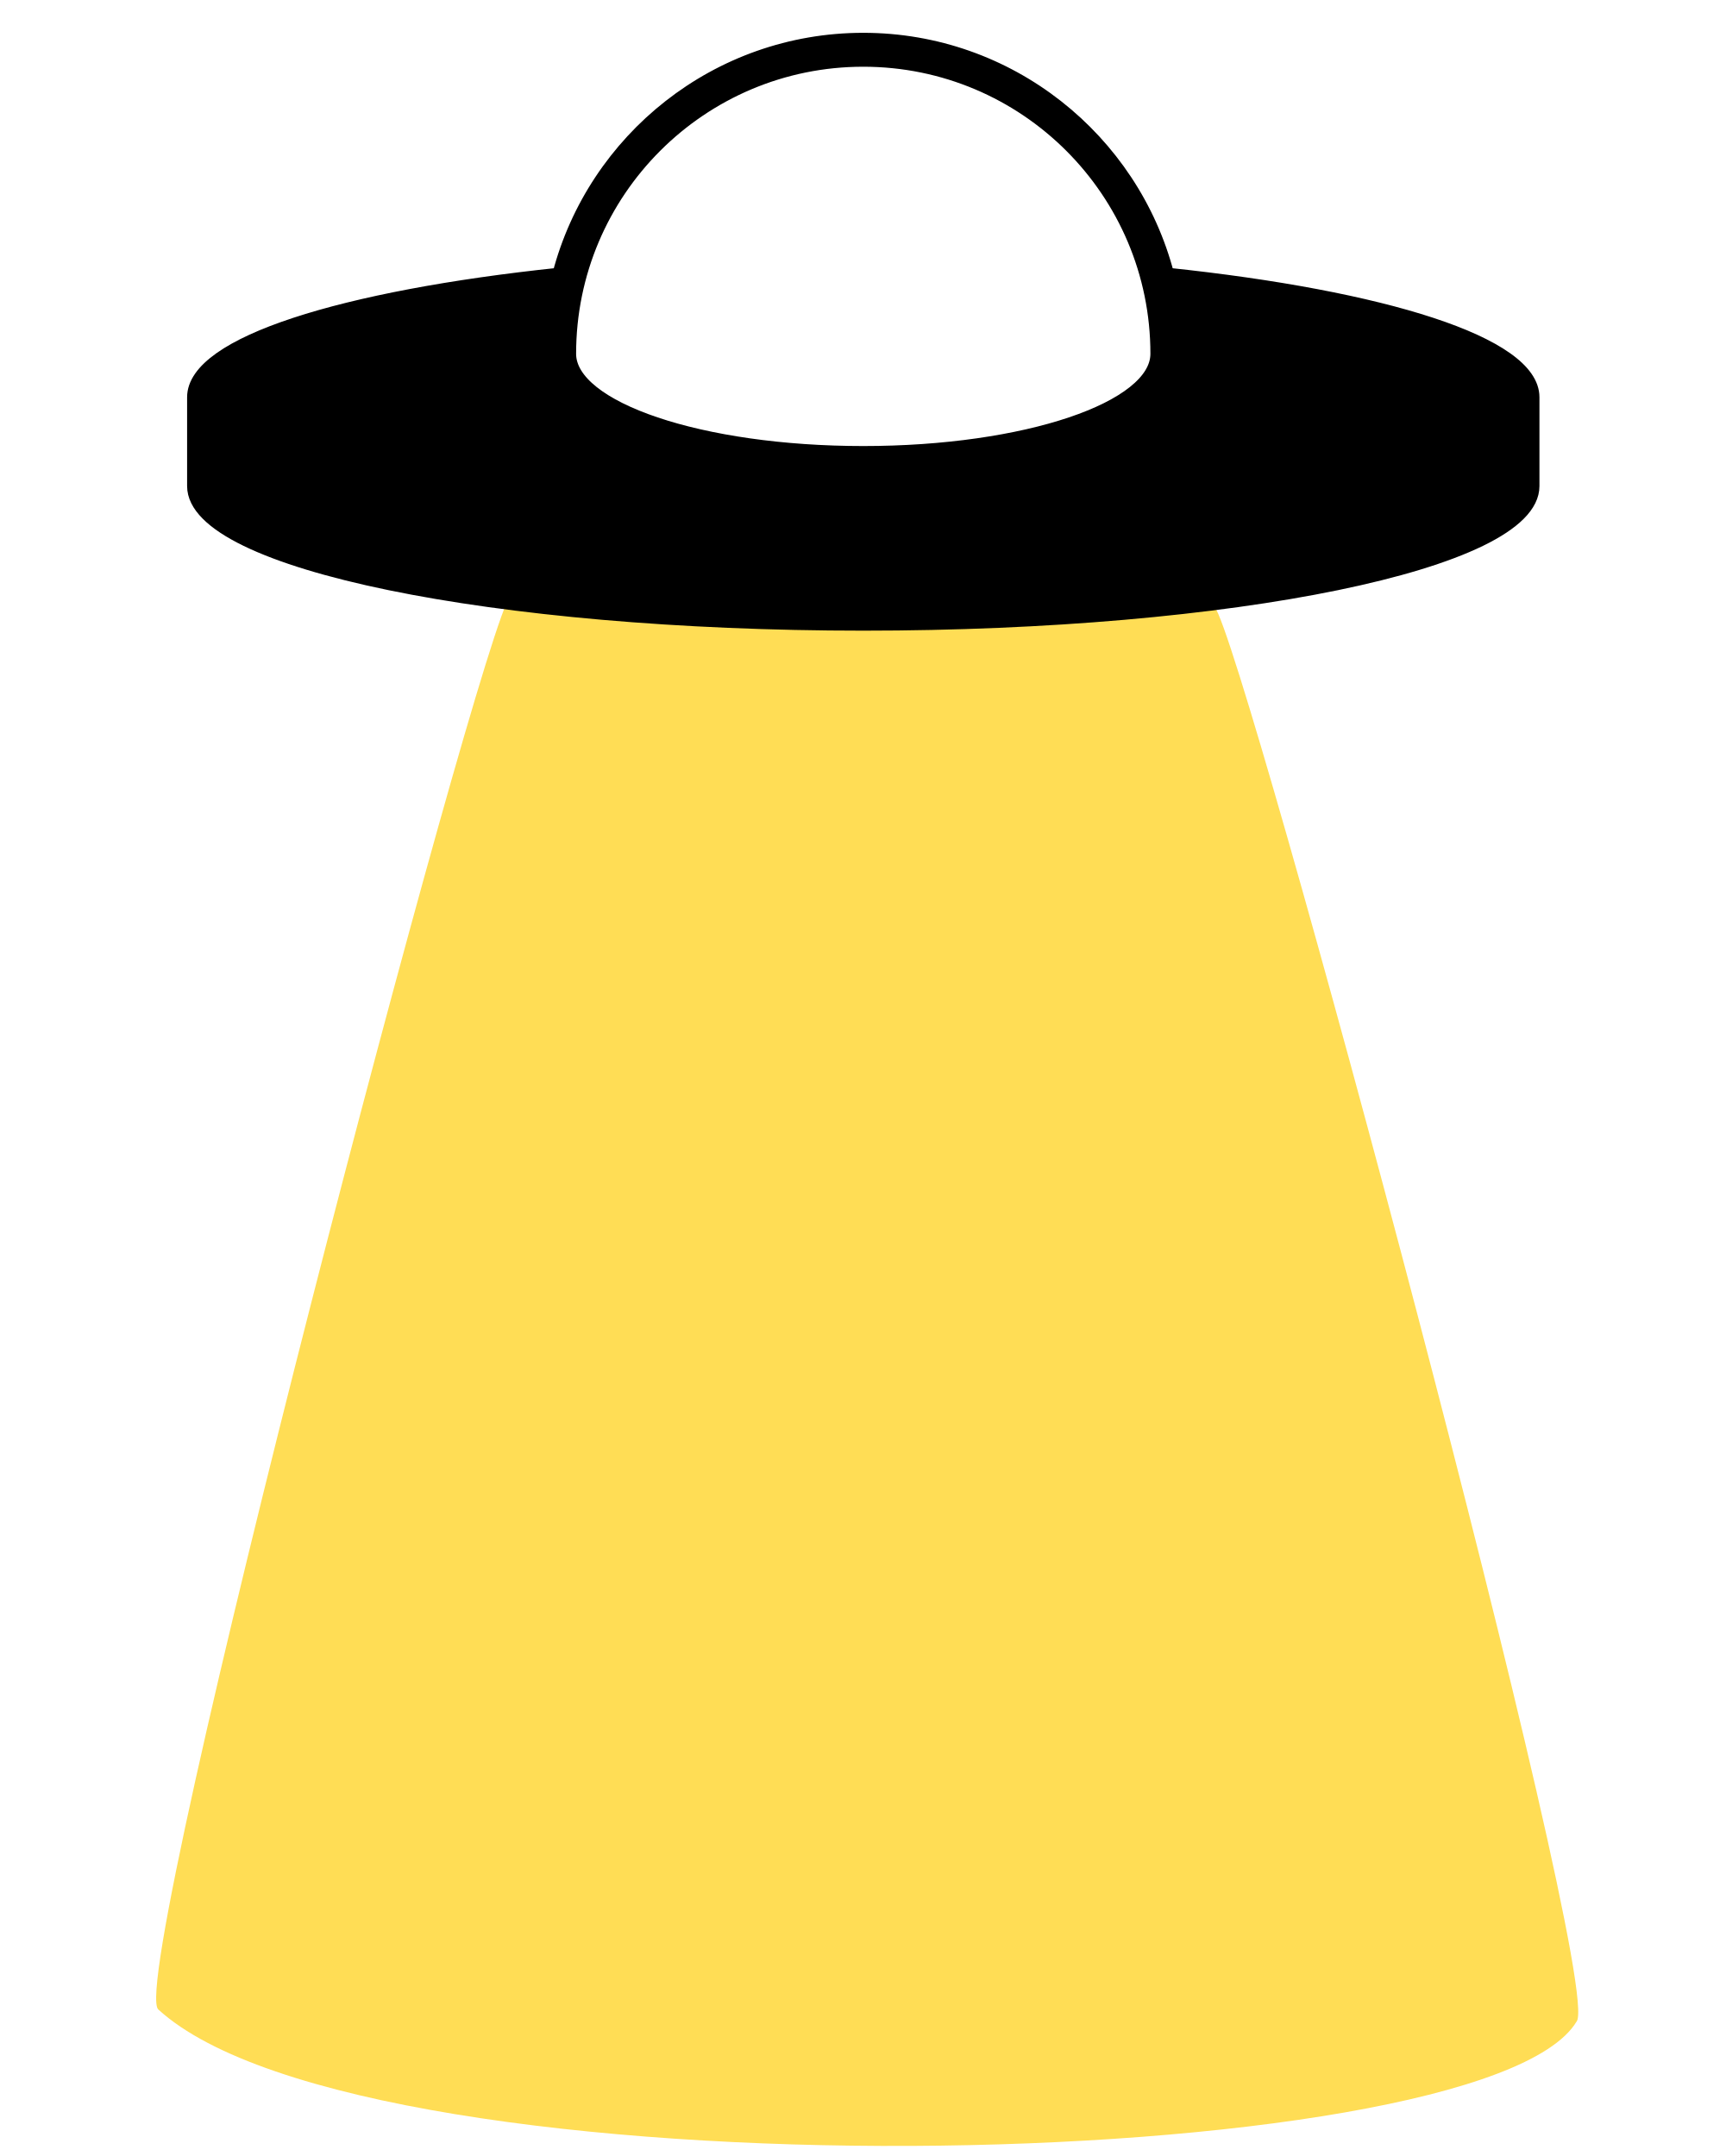
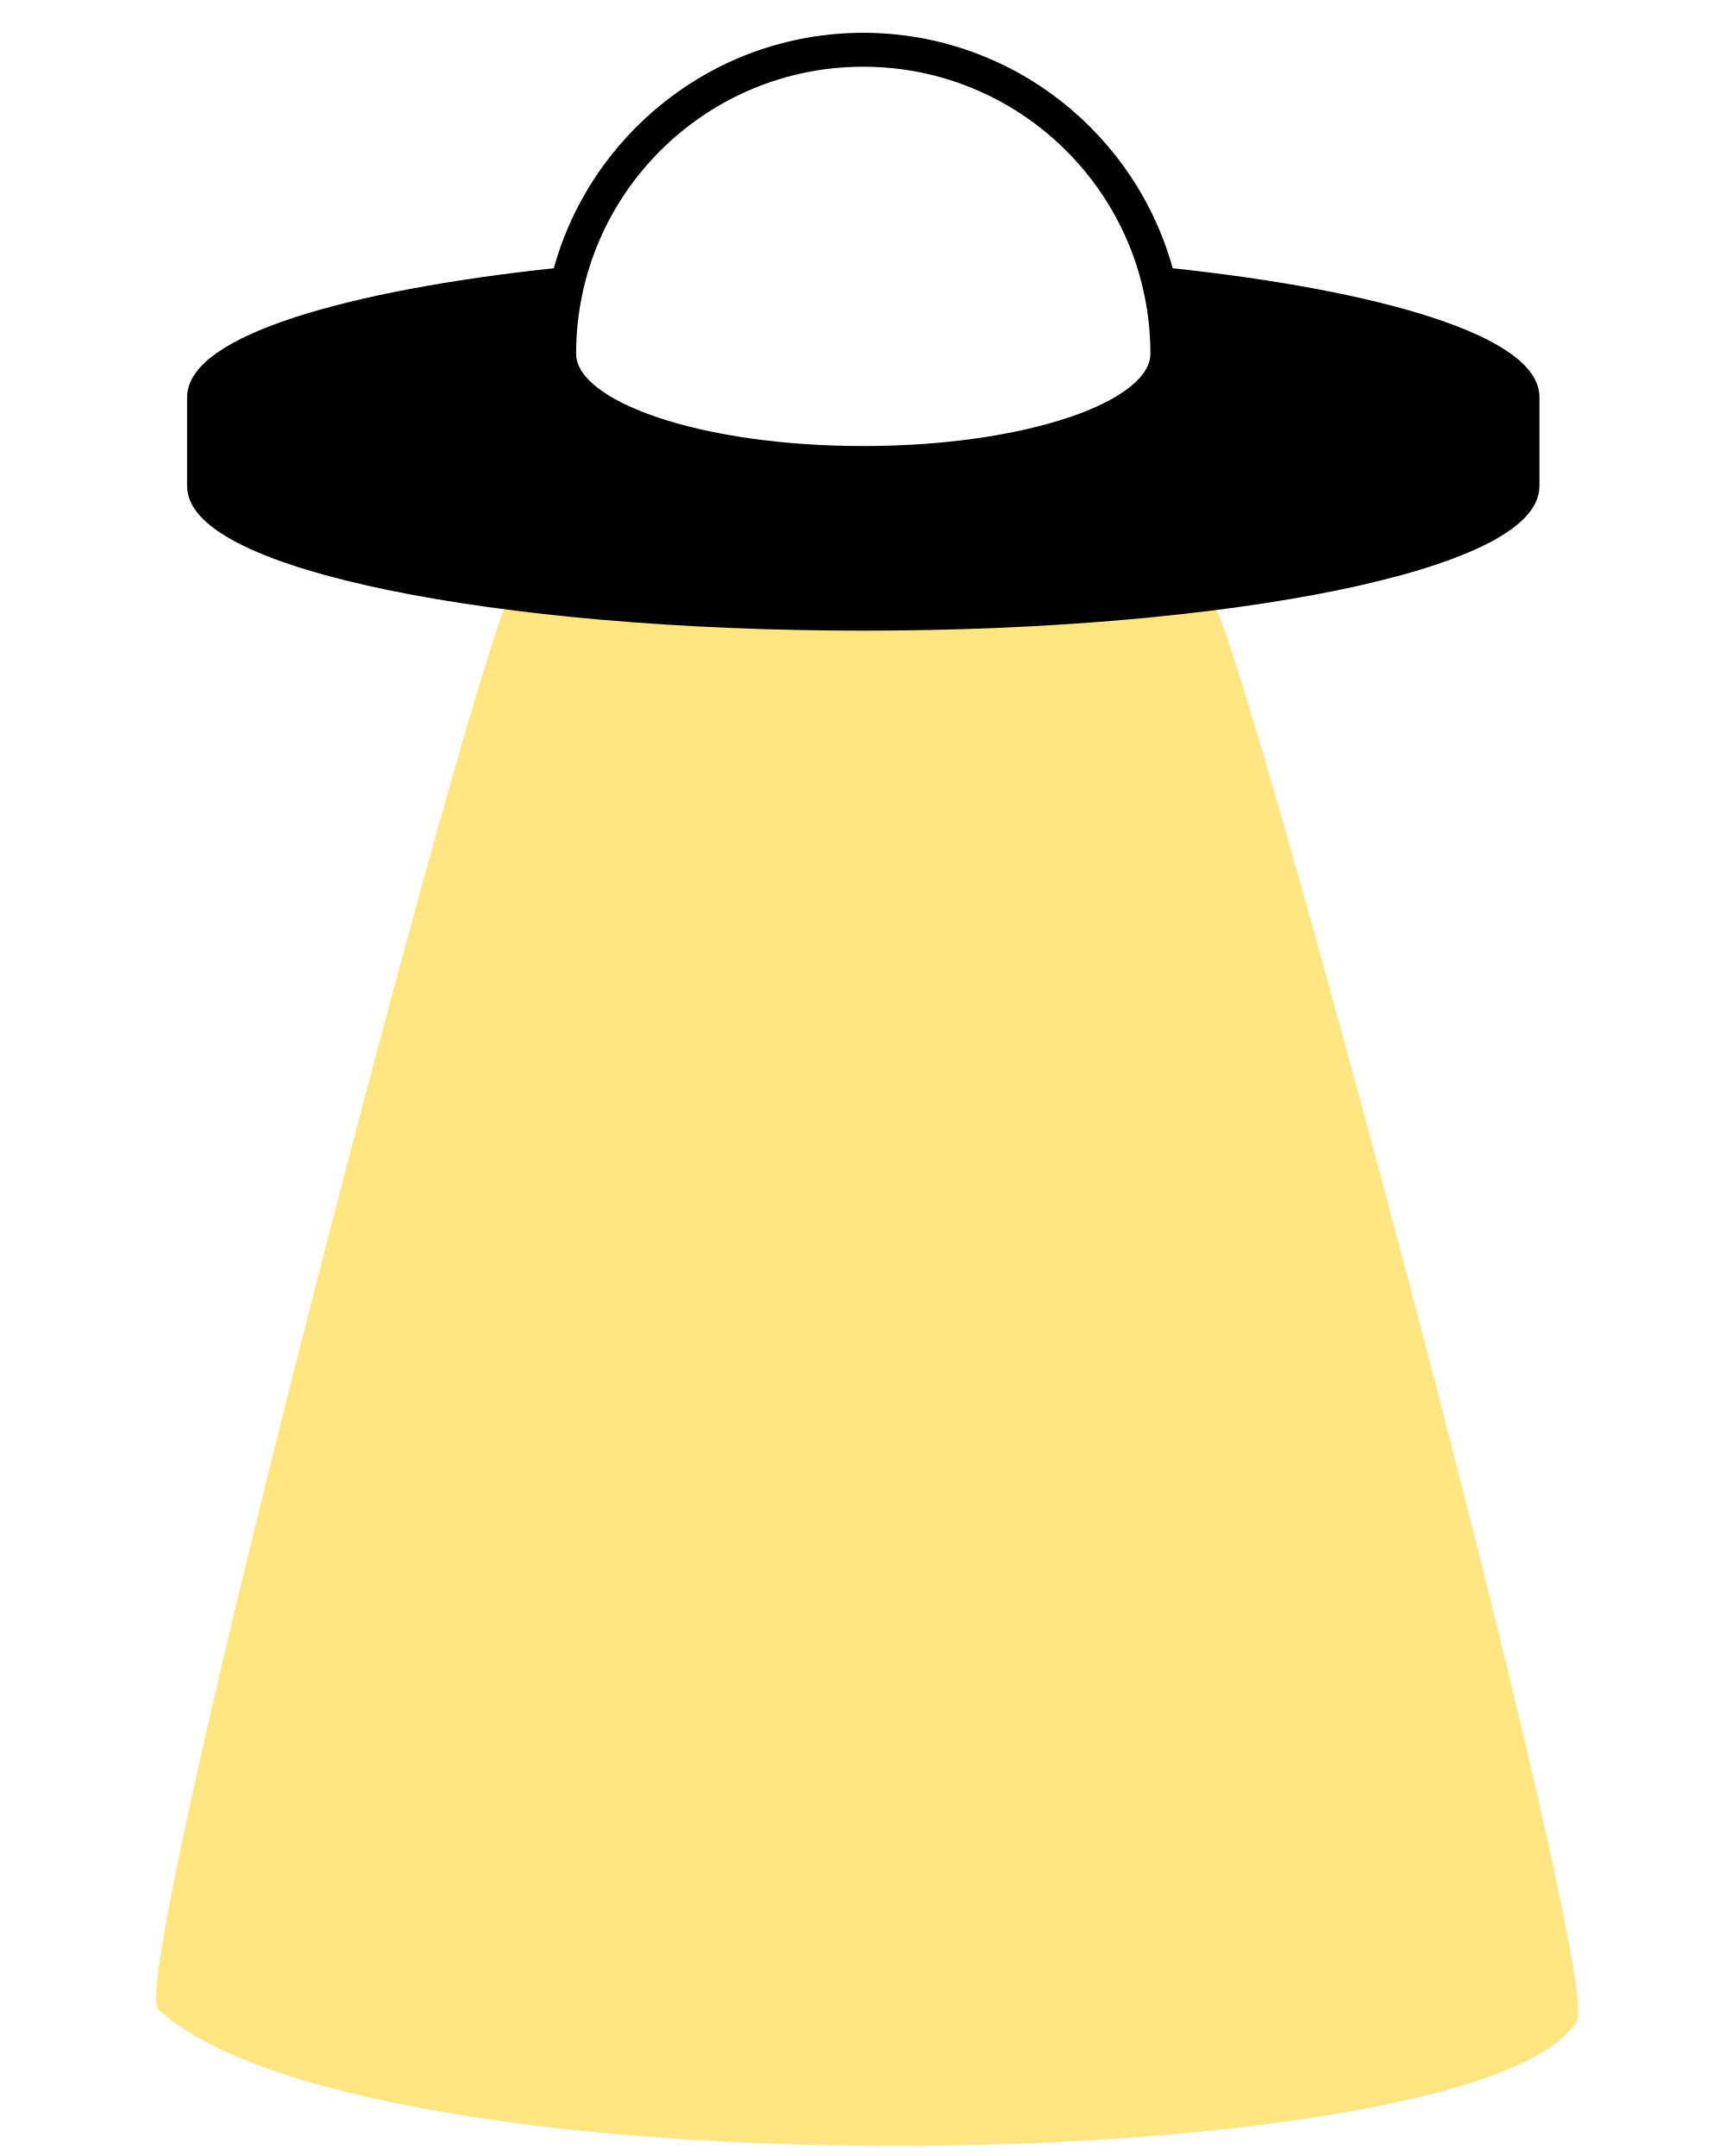
<svg xmlns="http://www.w3.org/2000/svg" version="1.1" x="0px" y="0px" viewBox="0 0 110 137.5" enable-background="new 0 0 110 110" xml:space="preserve" id="svg8">
  <defs id="defs12" />
-   <path style="opacity:1;fill:#ffdd55;fill-opacity:1;stroke:none;stroke-width:0.811;stroke-miterlimit:4;stroke-dasharray:none;stroke-opacity:1" d="m 100.523,128.933 c -6.008,9.938 -77.059,11.451 -90.43,-0.779 -2.091,-1.913 20.565,-88.017 22.453,-90.163 1.888,-2.146 43.071,-1.485 44.906,0.723 1.835,2.207 24.959,88.074 23.071,90.22 z" id="path827" />
+   <path style="opacity:1;fill:#ffe680;fill-opacity:1;stroke:none;stroke-width:0.811;stroke-miterlimit:4;stroke-dasharray:none;stroke-opacity:1" d="m 100.523,128.933 c -6.008,9.938 -77.059,11.451 -90.43,-0.779 -2.091,-1.913 20.565,-88.017 22.453,-90.163 1.888,-2.146 43.071,-1.485 44.906,0.723 1.835,2.207 24.959,88.074 23.071,90.22 z" id="path827" />
  <path d="M 74.434,17.506 C 72.187,8.897 64.346,2.525 55.044,2.525 c -9.303,0 -17.145,6.373 -19.391,14.981 -13.822,1.454 -23.29,4.411 -23.29,7.826 v 5.67 c 0,4.853 19.11,8.786 42.682,8.786 23.573,0 42.682,-3.933 42.682,-8.786 V 25.331 C 97.726,21.916 88.257,18.96 74.434,17.506 Z M 55.044,28.879 c -10.351,0 -18.742,-2.828 -18.742,-6.315 0,-10.351 8.391,-18.741 18.742,-18.741 10.351,0 18.742,8.391 18.742,18.741 -8.73e-4,3.488 -8.391,6.315 -18.742,6.315 z" id="path2" style="stroke-width:0.865;fill:#000000;stroke:#000000" />
</svg>
